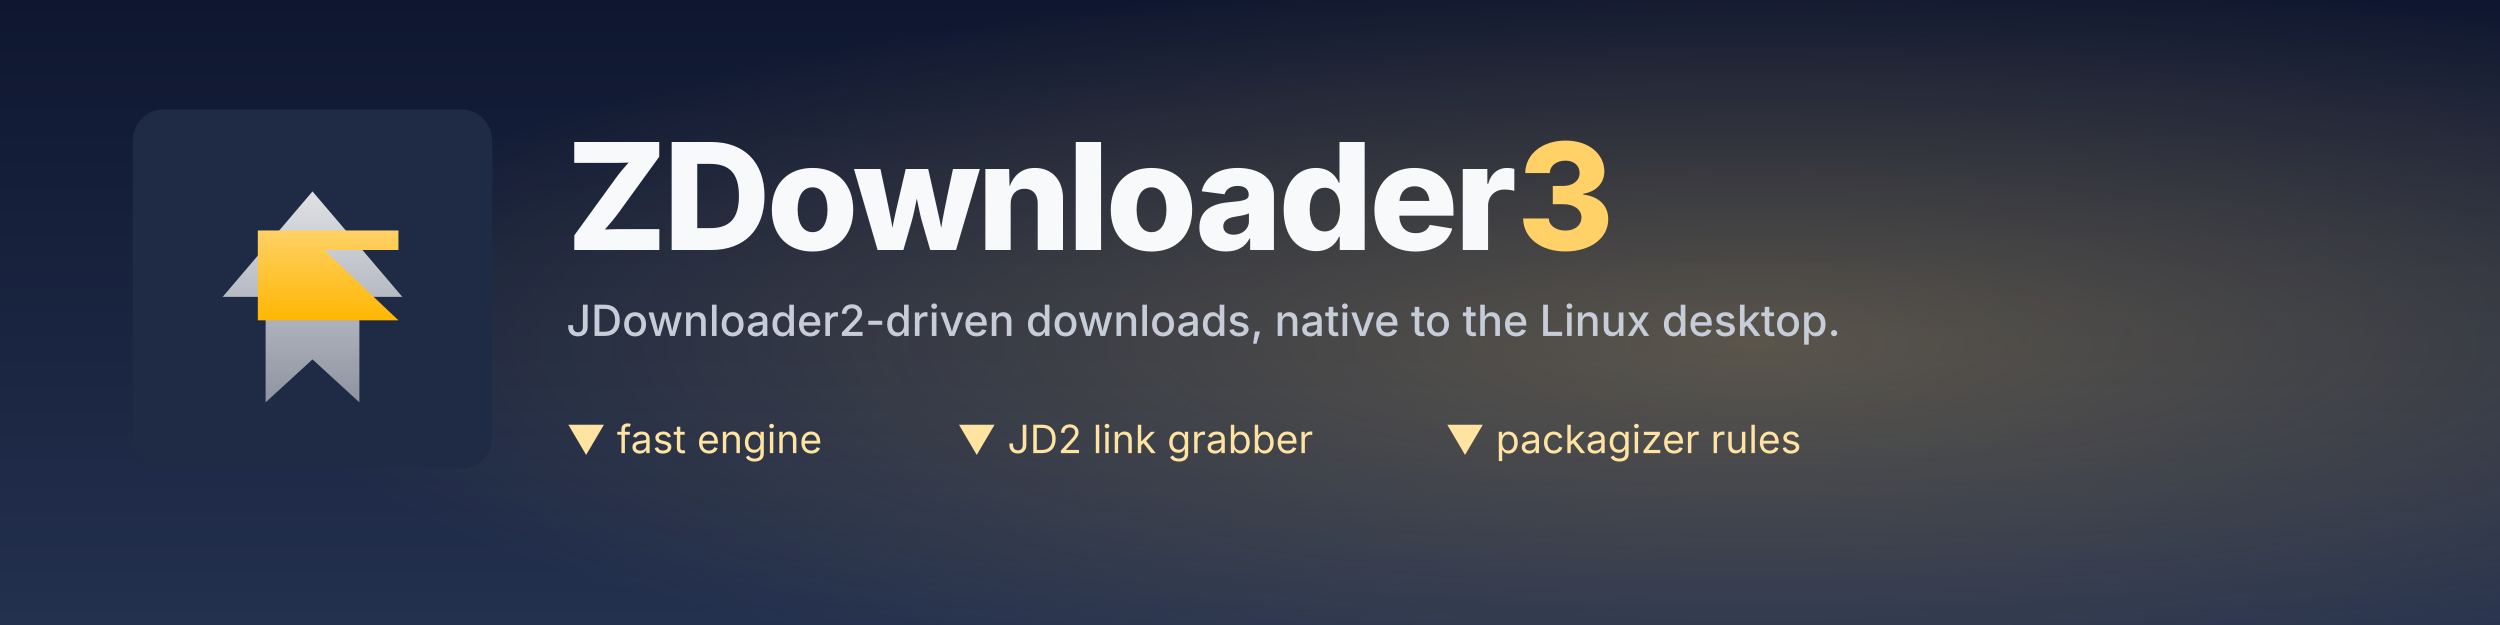
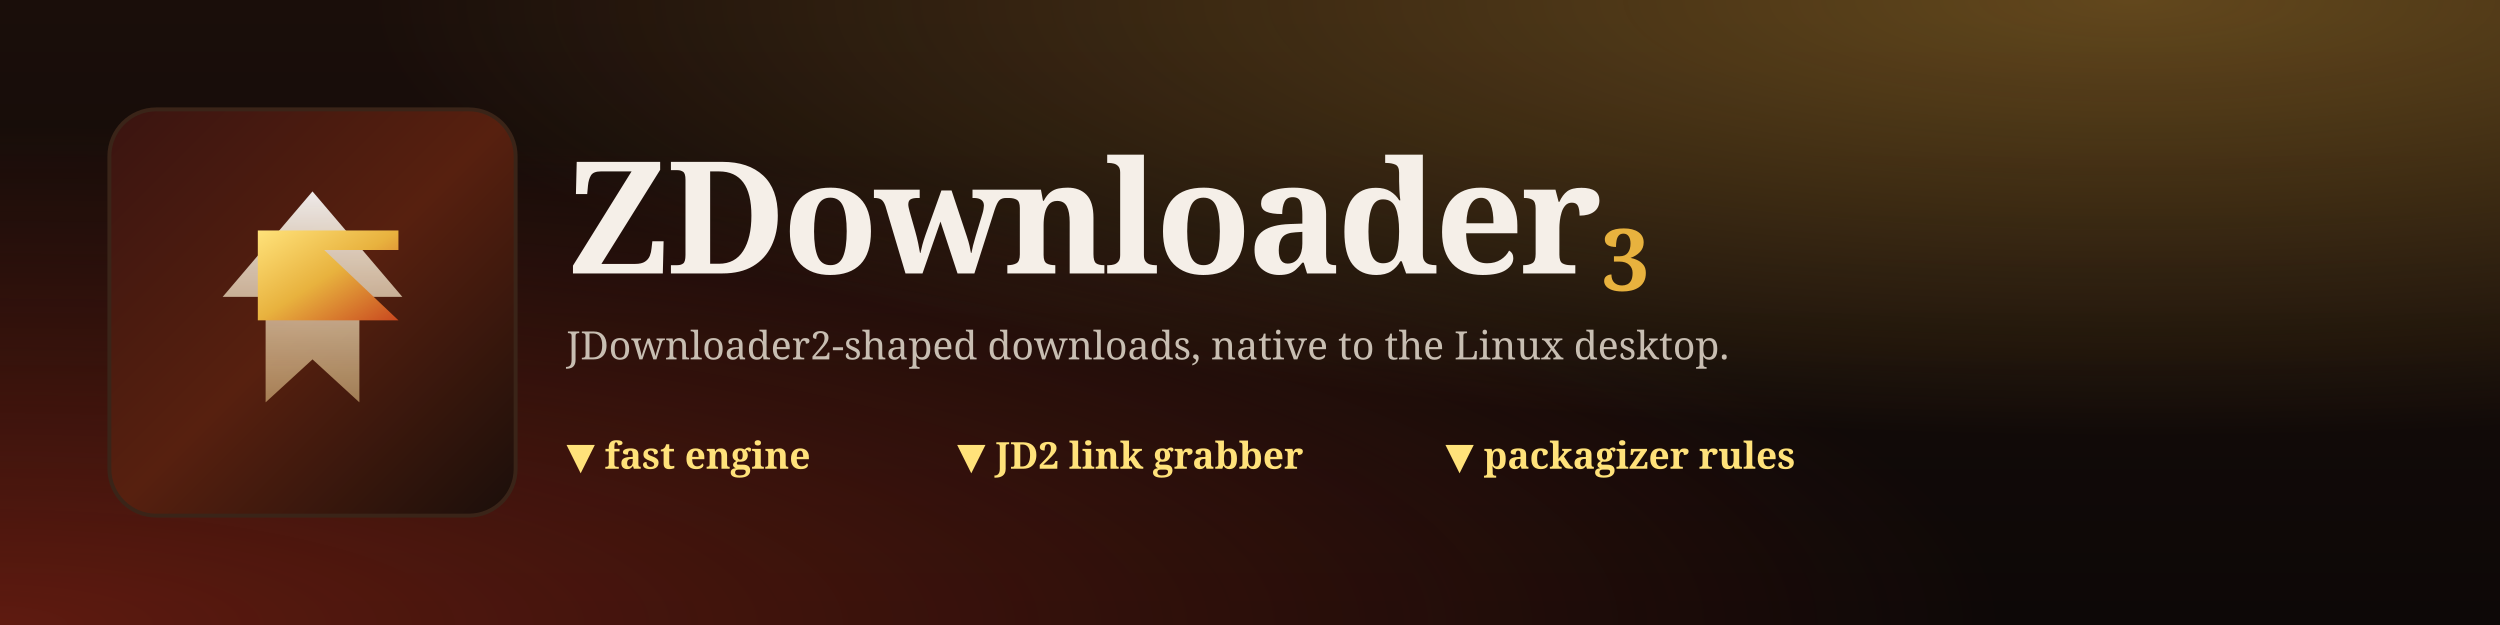
<svg xmlns="http://www.w3.org/2000/svg" viewBox="0 0 1280 320" width="1280" height="320" role="img" aria-label="ZDownloader3 — JDownloader2-shaped downloads for the Linux desktop">
  <defs>
    <linearGradient id="sky" x1="0" y1="0" x2="0" y2="1">
-       <stop offset="0" stop-color="#0f1730" />
-       <stop offset="1" stop-color="#23304e" />
+       <stop offset="0" stop-color="#1a0e0a" />
+       <stop offset="1" stop-color="#0d0807" />
    </linearGradient>
-     <radialGradient id="glow" cx="0.7" cy="0.55" r="0.6">
-       <stop offset="0" stop-color="#ffd166" stop-opacity="0.28" />
-       <stop offset="1" stop-color="#ffd166" stop-opacity="0" />
+     <radialGradient id="glow-red" cx="0" cy="1" r="0.8">
+       <stop offset="0" stop-color="#8a2414" stop-opacity="0.65" />
+       <stop offset="1" stop-color="#8a2414" stop-opacity="0" />
    </radialGradient>
-     <linearGradient id="zdrop" x1="0" y1="0" x2="0" y2="1">
-       <stop offset="0" stop-color="#ffd166" />
-       <stop offset="1" stop-color="#ffb703" />
+     <radialGradient id="glow-gold" cx="0.85" cy="0" r="0.7">
+       <stop offset="0" stop-color="#e8b23e" stop-opacity="0.35" />
+       <stop offset="1" stop-color="#e8b23e" stop-opacity="0" />
+     </radialGradient>
+     <linearGradient id="zdrop" x1="0" y1="0" x2="1" y2="1">
+       <stop offset="0" stop-color="#ffe27a" />
+       <stop offset="0.5" stop-color="#e8b23e" />
+       <stop offset="1" stop-color="#c9481f" />
    </linearGradient>
    <linearGradient id="badge" x1="0" y1="0" x2="0" y2="1">
      <stop offset="0" stop-color="#ffffff" stop-opacity="0.95" />
-       <stop offset="1" stop-color="#ffffff" stop-opacity="0.55" />
+       <stop offset="1" stop-color="#e8c88a" stop-opacity="0.6" />
+     </linearGradient>
+     <linearGradient id="mark-bg" x1="0" y1="0" x2="1" y2="1">
+       <stop offset="0" stop-color="#3a1410" />
+       <stop offset="0.5" stop-color="#57200f" />
+       <stop offset="1" stop-color="#1a0e0a" />
    </linearGradient>
  </defs>
  <rect width="1280" height="320" fill="url(#sky)" />
-   <rect width="1280" height="320" fill="url(#glow)" />
+   <rect width="1280" height="320" fill="url(#glow-red)" />
+   <rect width="1280" height="320" fill="url(#glow-gold)" />
  <g transform="translate(56, 56)">
-     <path fill="#1f2a44" d="M28 0h152a16 16 0 0 1 16 16v152a16 16 0 0 1-16 16H28a16 16 0 0 1-16-16V16A16 16 0 0 1 28 0z" />
-     <path fill="url(#badge)" d="M104 42 L150 96 L128 96 L128 150 L104 128 L80 150 L80 96 L58 96 Z" opacity="0.9" />
+     <rect x="0" y="0" width="208" height="208" rx="24" fill="url(#mark-bg)" stroke="#3a2418" stroke-width="2" />
+     <path fill="url(#badge)" d="M104 42 L150 96 L128 96 L128 150 L104 128 L80 150 L80 96 L58 96 Z" opacity="0.95" />
    <path fill="url(#zdrop)" d="M76 66 L148 66 L148 76 L110 76 L148 112 L76 112 L76 103 L111 103 L76 103 Z" transform="translate(0,-4)" />
  </g>
-   <text x="290" y="128" fill="#f8f9fa" font-family="Inter, system-ui, sans-serif" font-size="76" font-weight="800" letter-spacing="-2">ZDownloader<tspan fill="#ffd166">3</tspan>
+   <text x="290" y="140" fill="#f5efe8" font-family="Georgia, 'Iowan Old Style', serif" font-size="80" font-weight="700" letter-spacing="-2">ZDownloader<tspan baseline-shift="sub" font-size="0.55em" fill="#e8b23e">3</tspan>
  </text>
-   <text x="290" y="172" fill="#c7cdd8" font-family="Inter, system-ui, sans-serif" font-size="22" font-weight="500">JDownloader2-driven downloads, native to the Linux desktop.</text>
-   <g font-family="Inter, system-ui, sans-serif" font-size="20" fill="#ffe3a1">
-     <text x="290" y="232">▼  fast engine</text>
-     <text x="490" y="232">▼  JD2 link grabber</text>
-     <text x="740" y="232">▼  packagizer rules</text>
+   <text x="290" y="184" fill="#c8beb2" font-family="Georgia, serif" font-size="20" font-weight="400">JDownloader2-shaped downloads, native to the Linux desktop.</text>
+   <g font-family="Georgia, serif" font-size="19" font-weight="600" fill="#ffe27a">
+     <text x="290" y="240">▼  fast engine</text>
+     <text x="490" y="240">▼  JD2 link grabber</text>
+     <text x="740" y="240">▼  packagizer rules</text>
  </g>
</svg>
